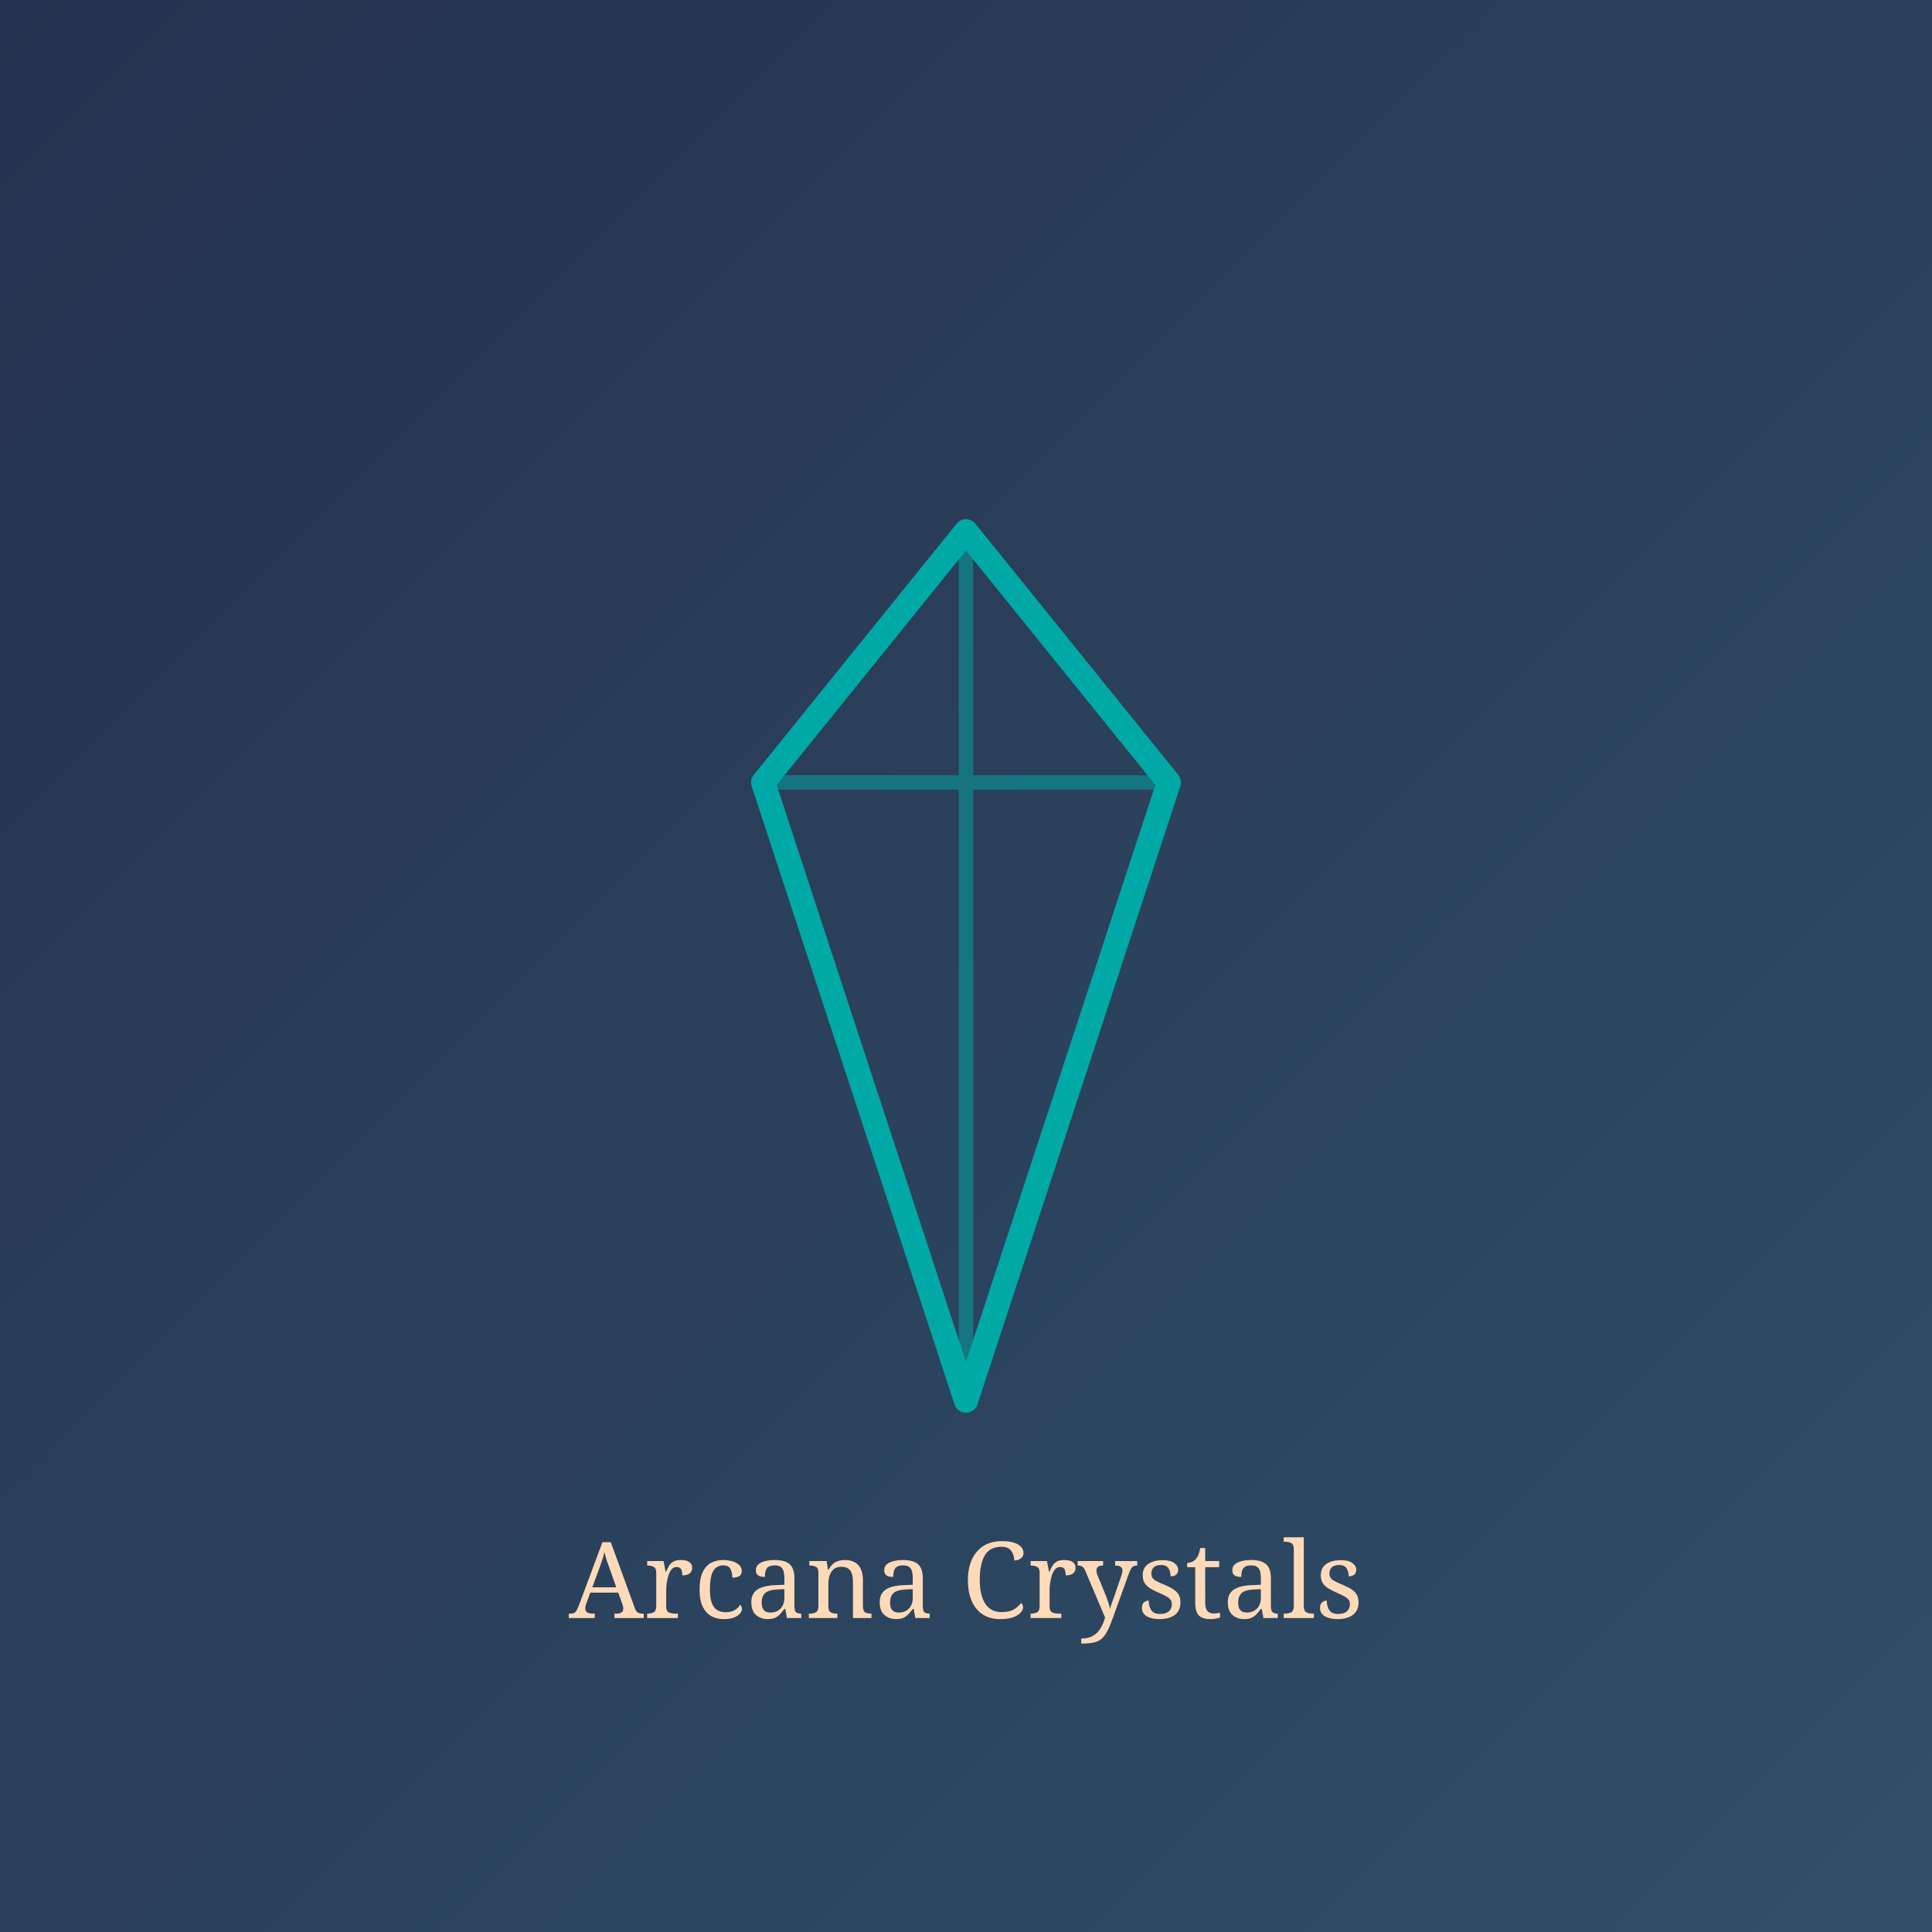
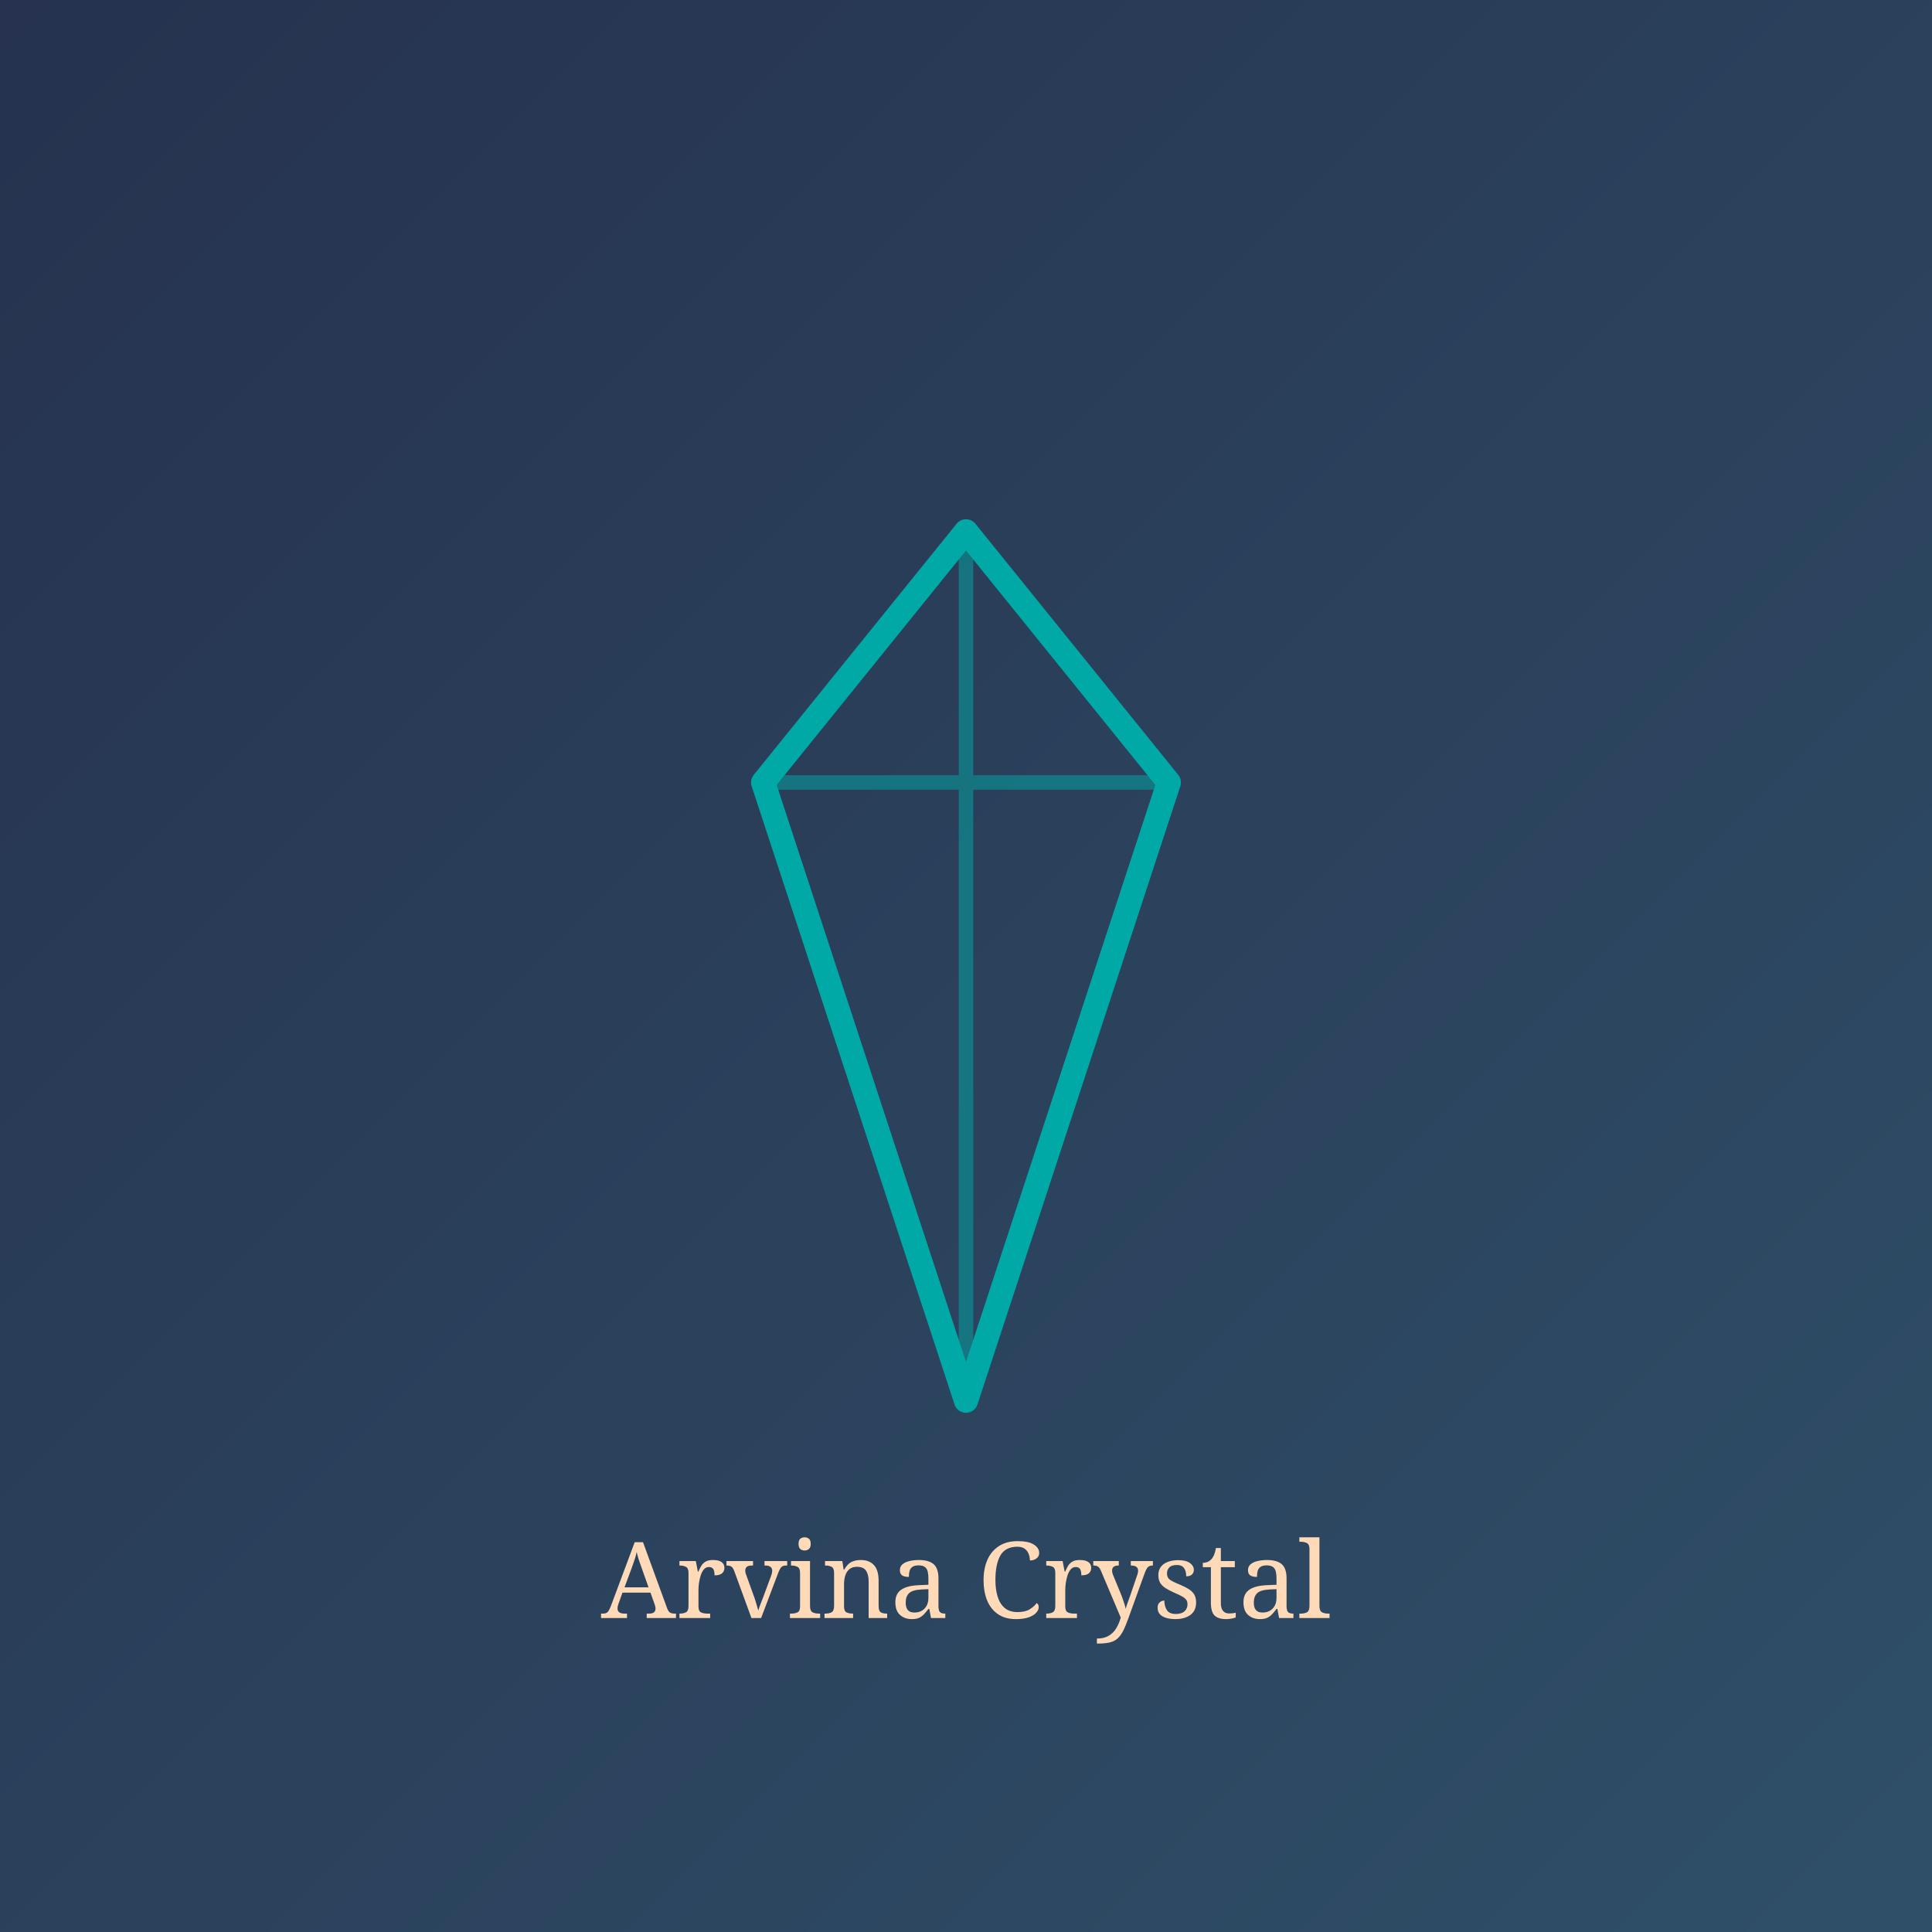
<svg xmlns="http://www.w3.org/2000/svg" viewBox="0 0 400 400">
  <defs>
    <linearGradient id="g" x1="0" y1="0" x2="1" y2="1">
      <stop offset="0" stop-color="#26324f" />
      <stop offset="1" stop-color="#2f4f68" />
    </linearGradient>
  </defs>
  <rect width="400" height="400" fill="url(#g)" />
  <path d="M200 110l42 52-42 128-42-128z" fill="none" stroke="#00a9a5" stroke-width="5" stroke-linejoin="round" />
  <path d="M158 162h84M200 110v180" stroke="#00a9a5" stroke-width="3" opacity=".5" />
-   <text x="200" y="335" text-anchor="middle" font-family="Georgia, serif" font-size="22" fill="#ffdab9">Arcana Crystals</text>
+   <text x="200" y="335" text-anchor="middle" font-family="Georgia, serif" font-size="22" fill="#ffdab9">Arvina Crystal</text>
</svg>
